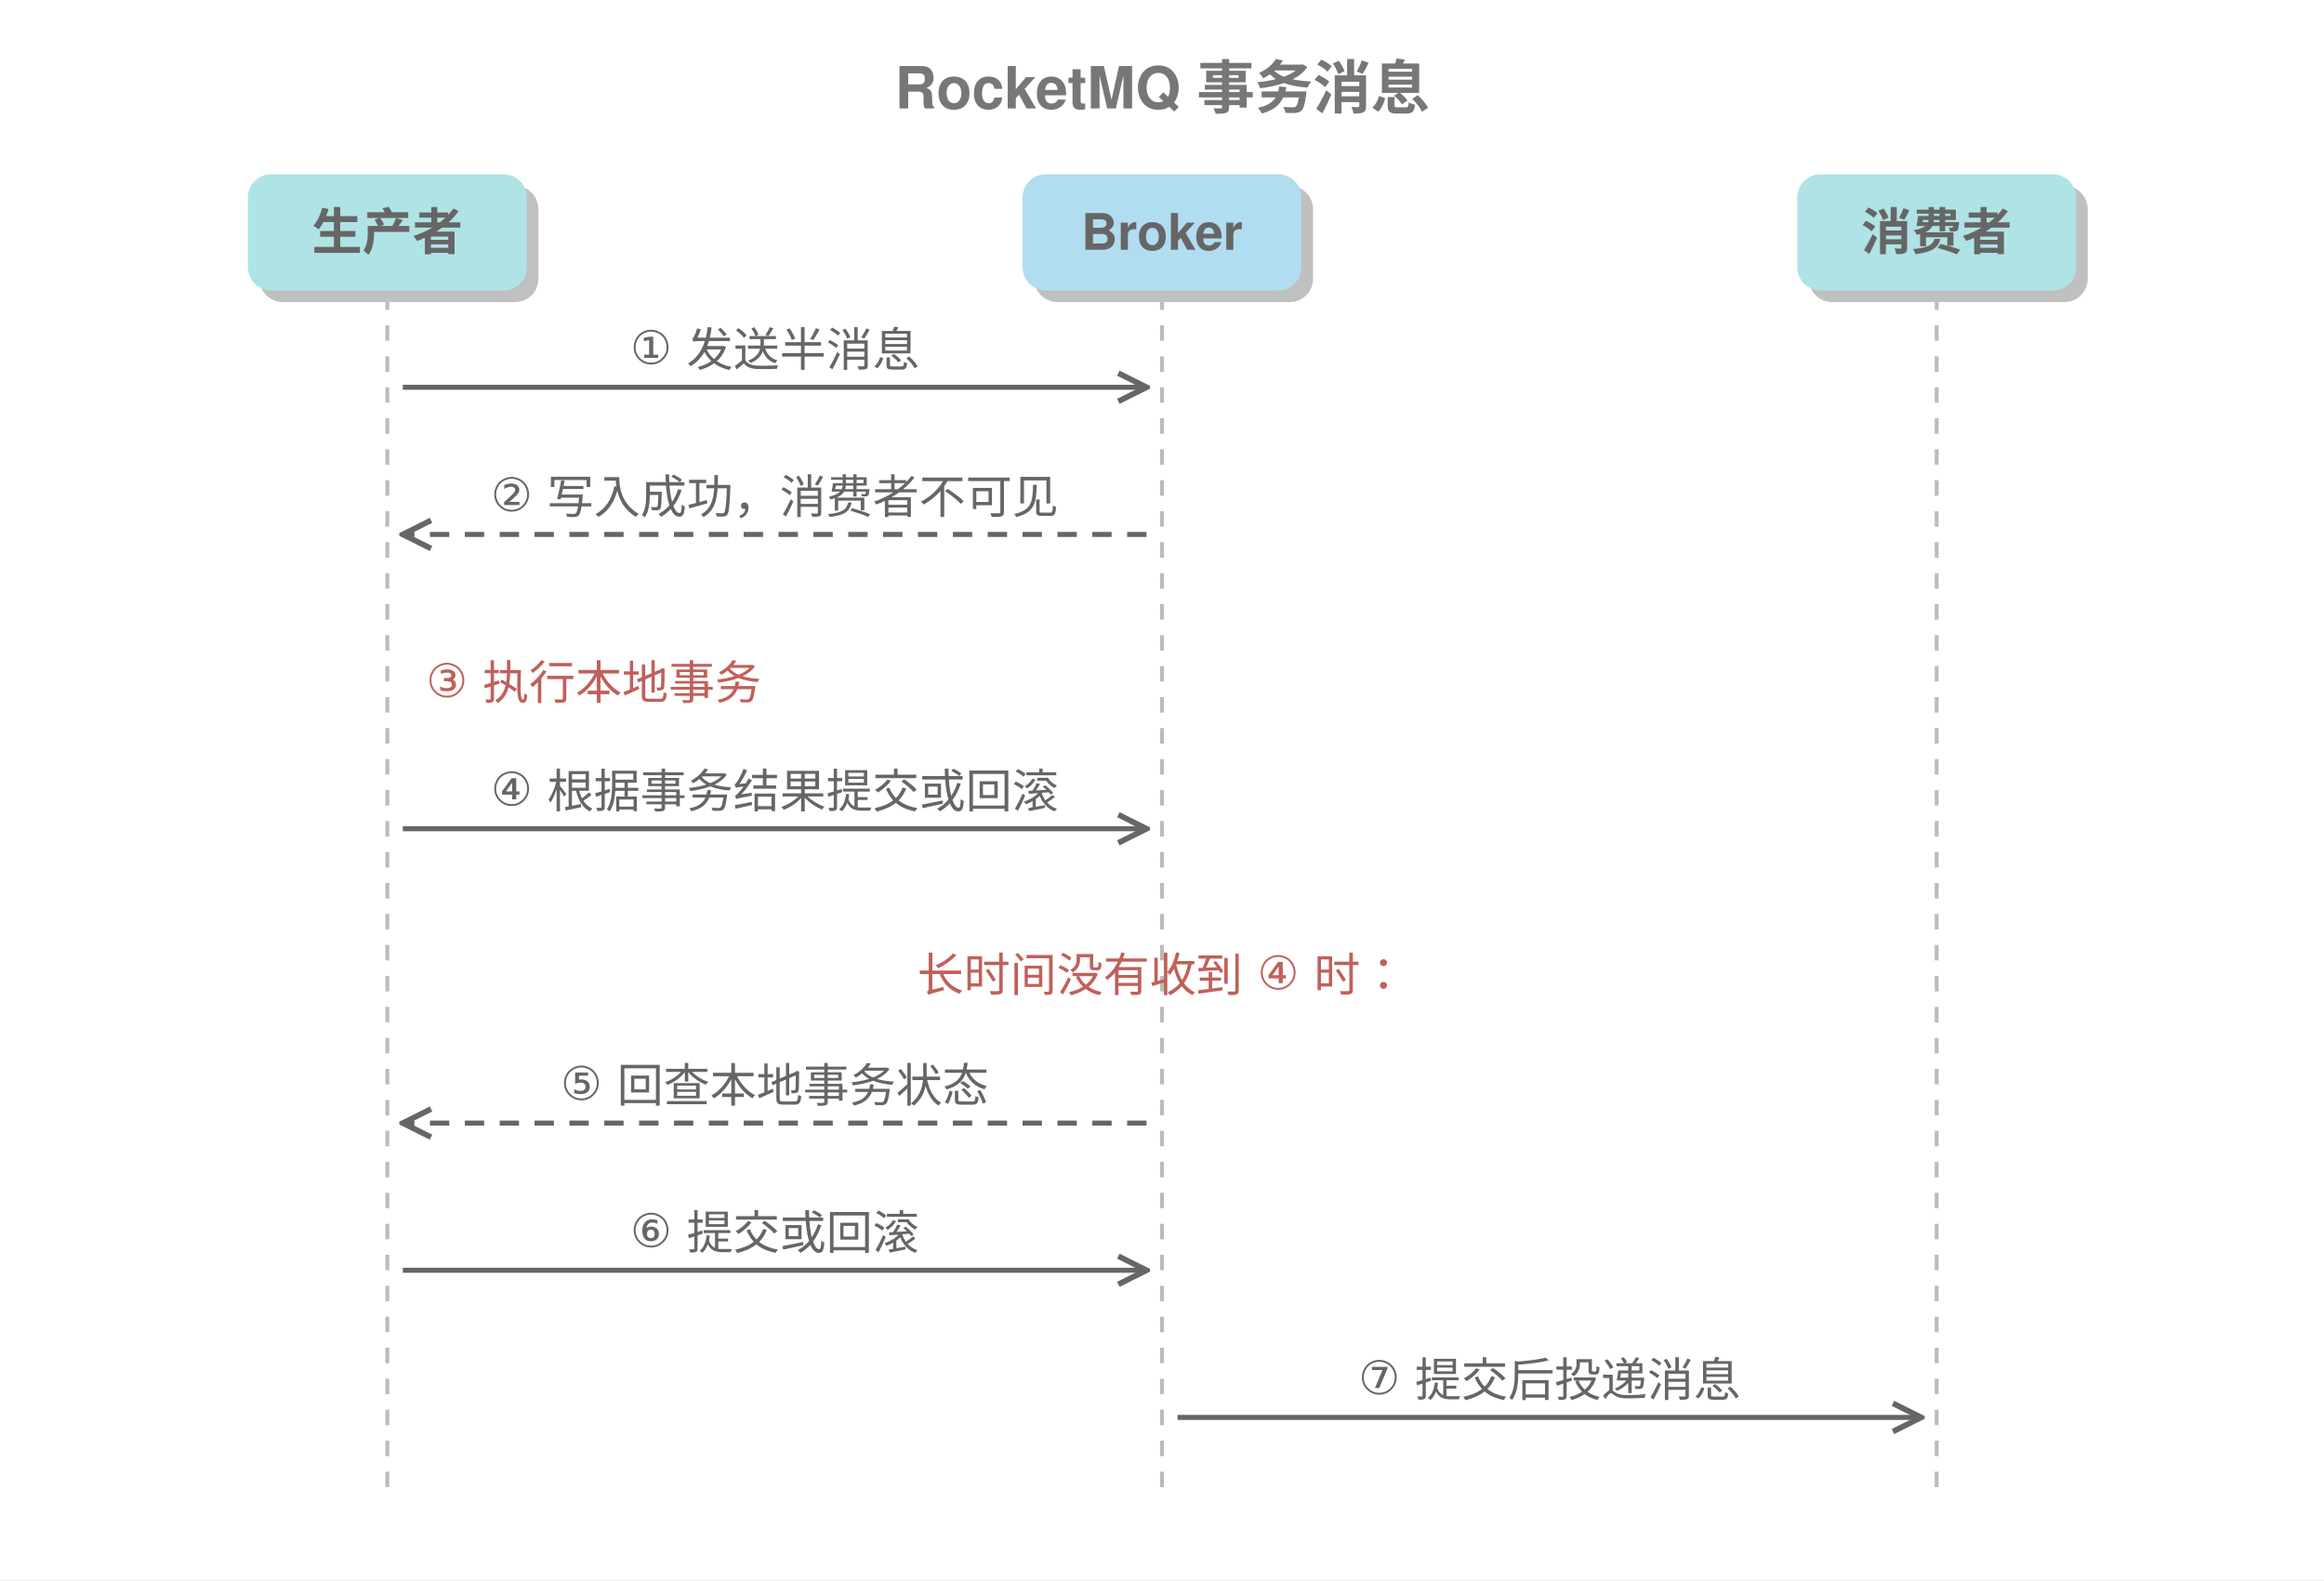
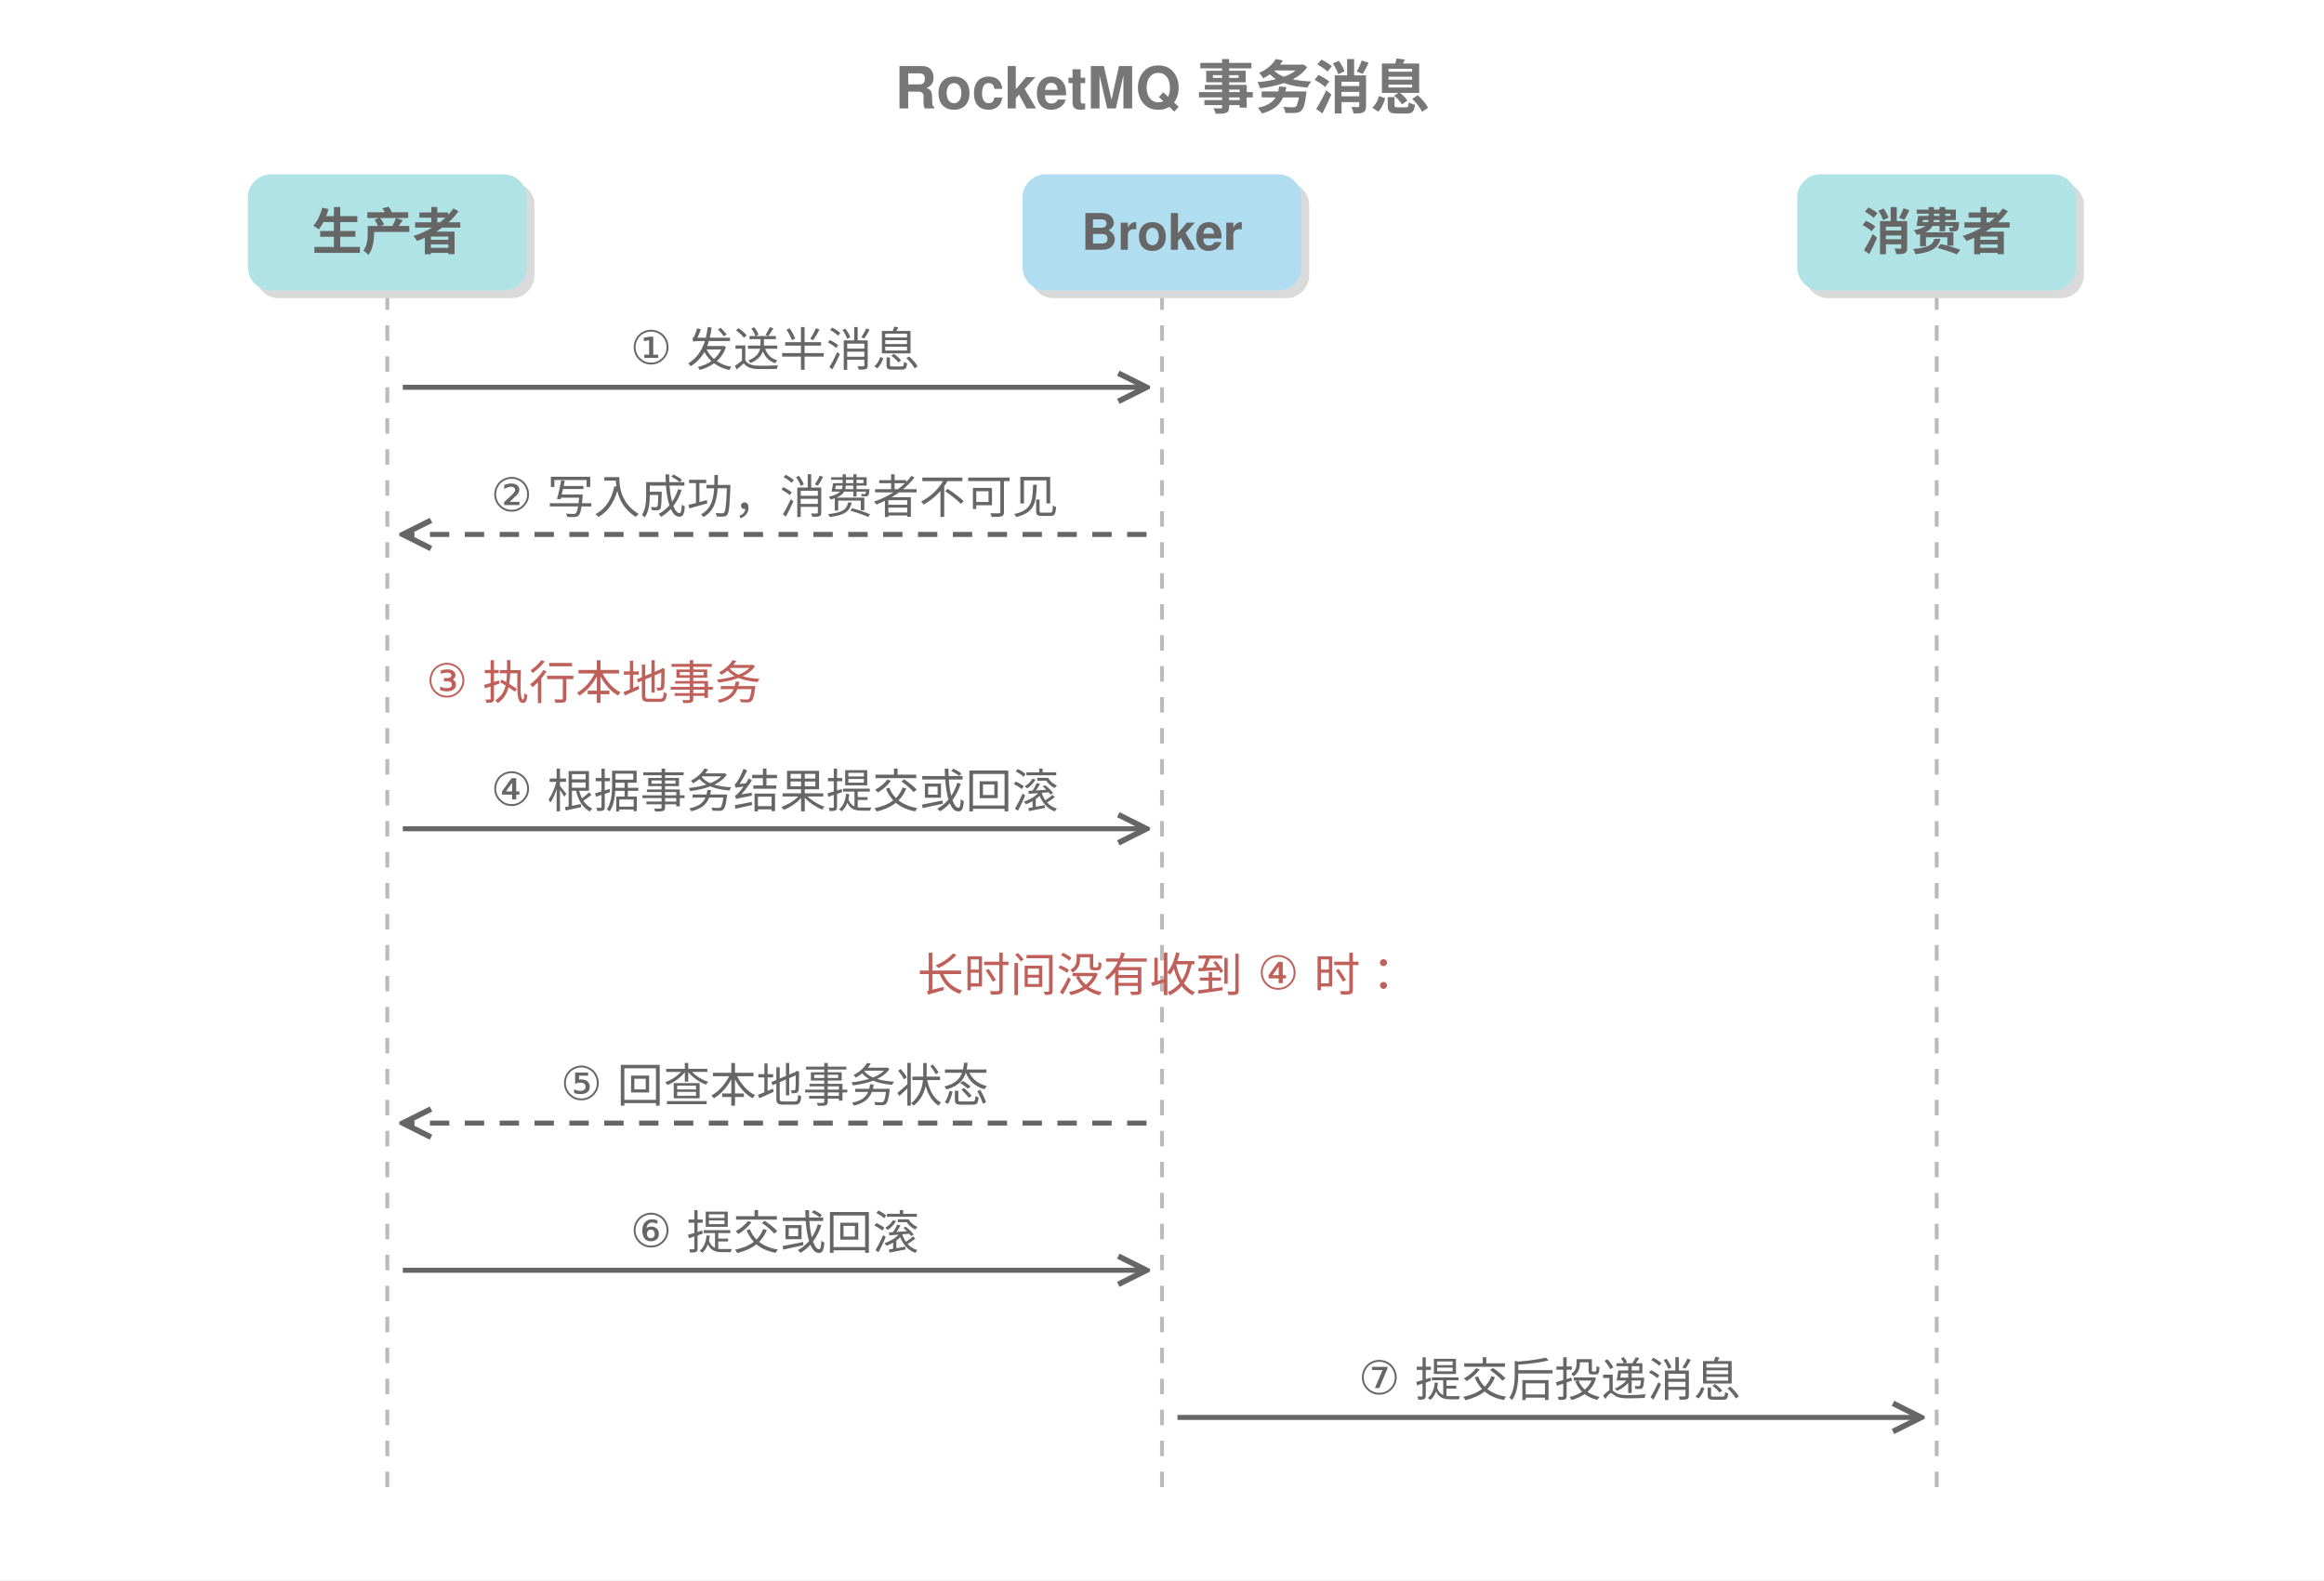
<svg xmlns="http://www.w3.org/2000/svg" width="600" height="408" viewBox="0 0 600 408">
  <style>
    text { font-family: "PingFang SC", "Microsoft YaHei", Helvetica, Arial, sans-serif; fill: #666; font-size: 13px; }
    .head { font-weight: bold; text-anchor: middle; }
    .msg { text-anchor: middle; font-size: 12px; }
    .note { font-size: 12px; fill: #C0605A; }
    .ok { fill: #6A9F68; }
    .title { font-weight: bold; font-size: 15px; fill: #777; text-anchor: middle; }
    .life { stroke: #BBB; stroke-width: 1; stroke-dasharray: 4 4; }
    .arrow { stroke: #666; stroke-width: 1.3; fill: none; marker-end: url(#a); }
    .reply { stroke-dasharray: 5 4; }
    .lost { stroke: #C0605A; marker-end: url(#x); }
-     .shadow { fill: #C0C0C0; }
+     .shadow { fill: #DADADA; }
  </style>
  <defs>
    <marker id="a" viewBox="0 0 10 10" refX="9" refY="5" markerWidth="7" markerHeight="7" orient="auto">
      <path d="M1,1 L9,5 L1,9" fill="none" stroke="#666" stroke-width="1.6" />
    </marker>
    <marker id="x" viewBox="0 0 10 10" refX="9" refY="5" markerWidth="7" markerHeight="7" orient="auto">
      <path d="M1,1 L9,5 L1,9" fill="none" stroke="#C0605A" stroke-width="1.6" />
    </marker>
  </defs>
  <rect width="100%" height="100%" fill="#FFFFFF" />
  <text x="300" y="28" class="title">RocketMQ 事务消息</text>
  <line x1="100" y1="76" x2="100" y2="388" class="life" />
  <line x1="300" y1="76" x2="300" y2="388" class="life" />
  <line x1="500" y1="76" x2="500" y2="388" class="life" />
-   <rect x="67" y="48" width="72" height="30" rx="6" class="shadow" />
+   <rect x="66" y="47" width="72" height="30" rx="6" class="shadow" />
  <rect x="64" y="45" width="72" height="30" rx="6" fill="#B0E3E6" />
  <text x="100" y="64.5" class="head">生产者</text>
-   <rect x="267" y="48" width="72" height="30" rx="6" class="shadow" />
+   <rect x="266" y="47" width="72" height="30" rx="6" class="shadow" />
  <rect x="264" y="45" width="72" height="30" rx="6" fill="#B1DDF0" />
  <text x="300" y="64.5" class="head">Broker</text>
-   <rect x="467" y="48" width="72" height="30" rx="6" class="shadow" />
+   <rect x="466" y="47" width="72" height="30" rx="6" class="shadow" />
  <rect x="464" y="45" width="72" height="30" rx="6" fill="#B0E3E6" />
  <text x="500" y="64.5" class="head">消费者</text>
  <line x1="104" y1="100" x2="296" y2="100" class="arrow" />
  <text x="200" y="94" class="msg">① 发送半消息</text>
  <line x1="296" y1="138" x2="104" y2="138" class="arrow reply" />
  <text x="200" y="132" class="msg">② 写入成功，消费者不可见</text>
  <text x="110" y="180" class="note" text-anchor="start">③ 执行本地事务</text>
  <line x1="104" y1="214" x2="296" y2="214" class="arrow" />
  <text x="200" y="208" class="msg">④ 根据事务结果提交或回滚</text>
  <text x="300" y="256" class="note" text-anchor="middle">长时间没有收到 ④ 时：</text>
  <line x1="296" y1="290" x2="104" y2="290" class="arrow reply" />
  <text x="200" y="284" class="msg">⑤ 回查本地事务状态</text>
  <line x1="104" y1="328" x2="296" y2="328" class="arrow" />
  <text x="200" y="322" class="msg">⑥ 提交或回滚</text>
  <line x1="304" y1="366" x2="496" y2="366" class="arrow" />
  <text x="400" y="360" class="msg">⑦ 提交后投递消息</text>
</svg>
